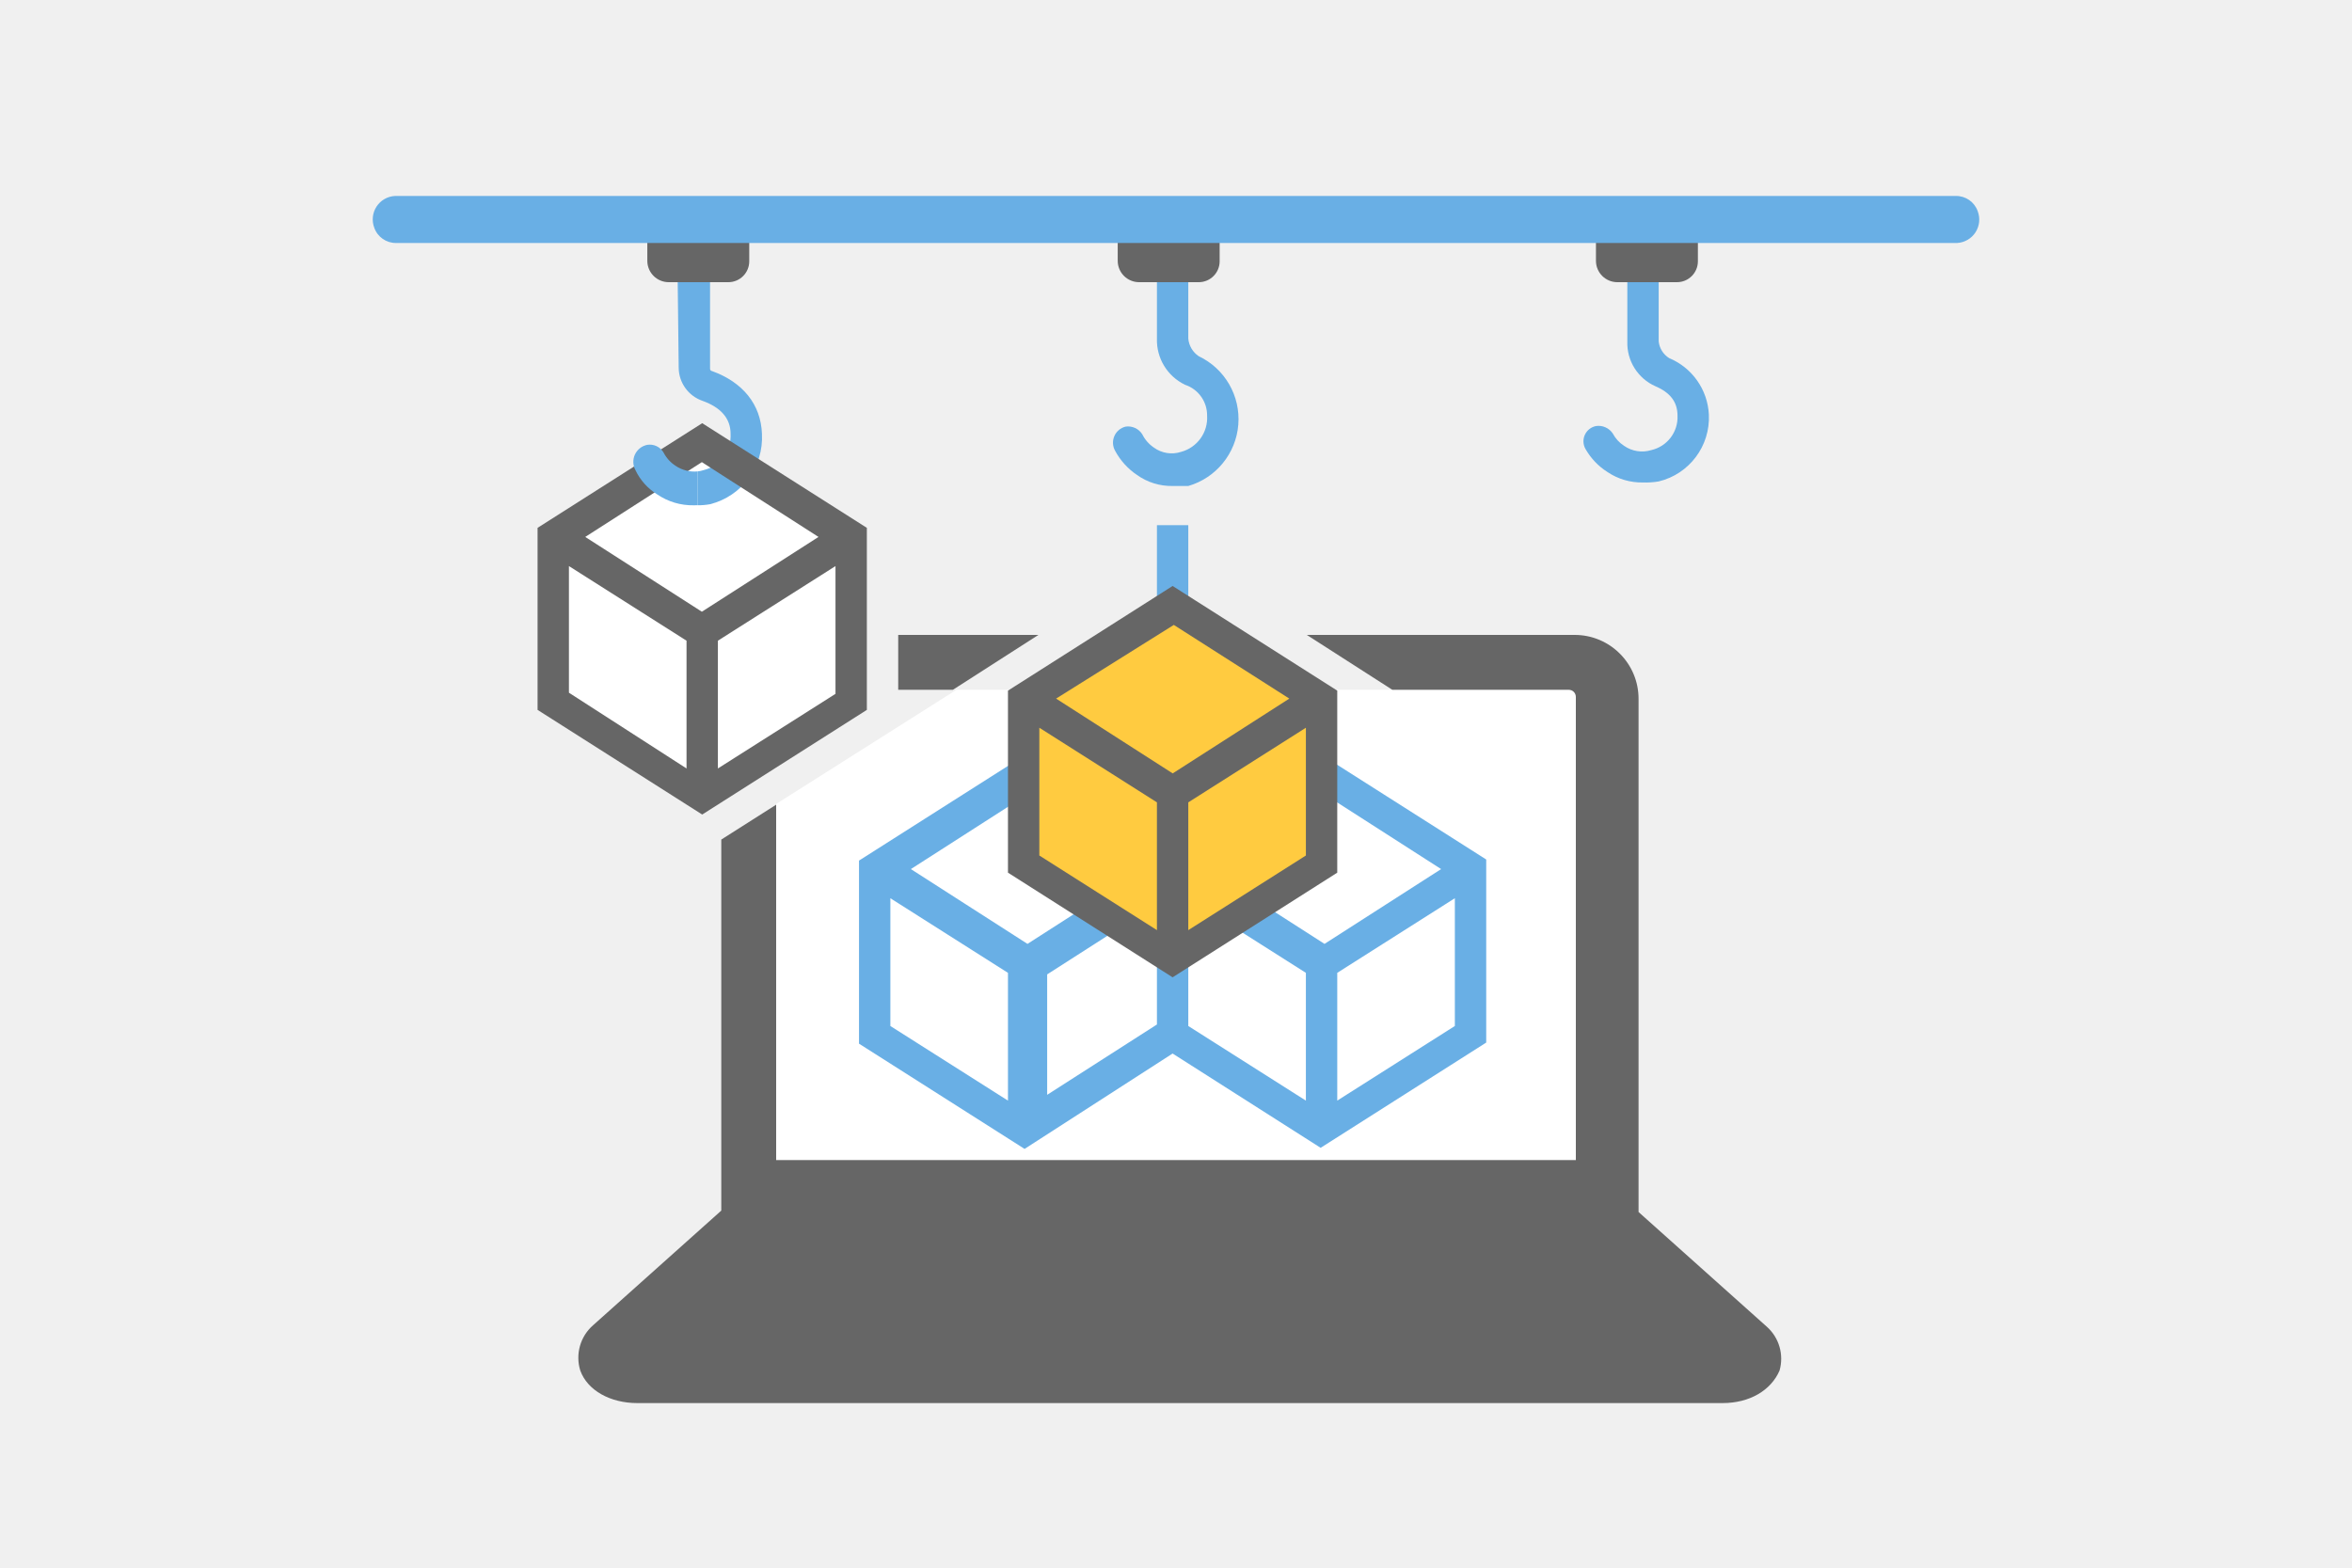
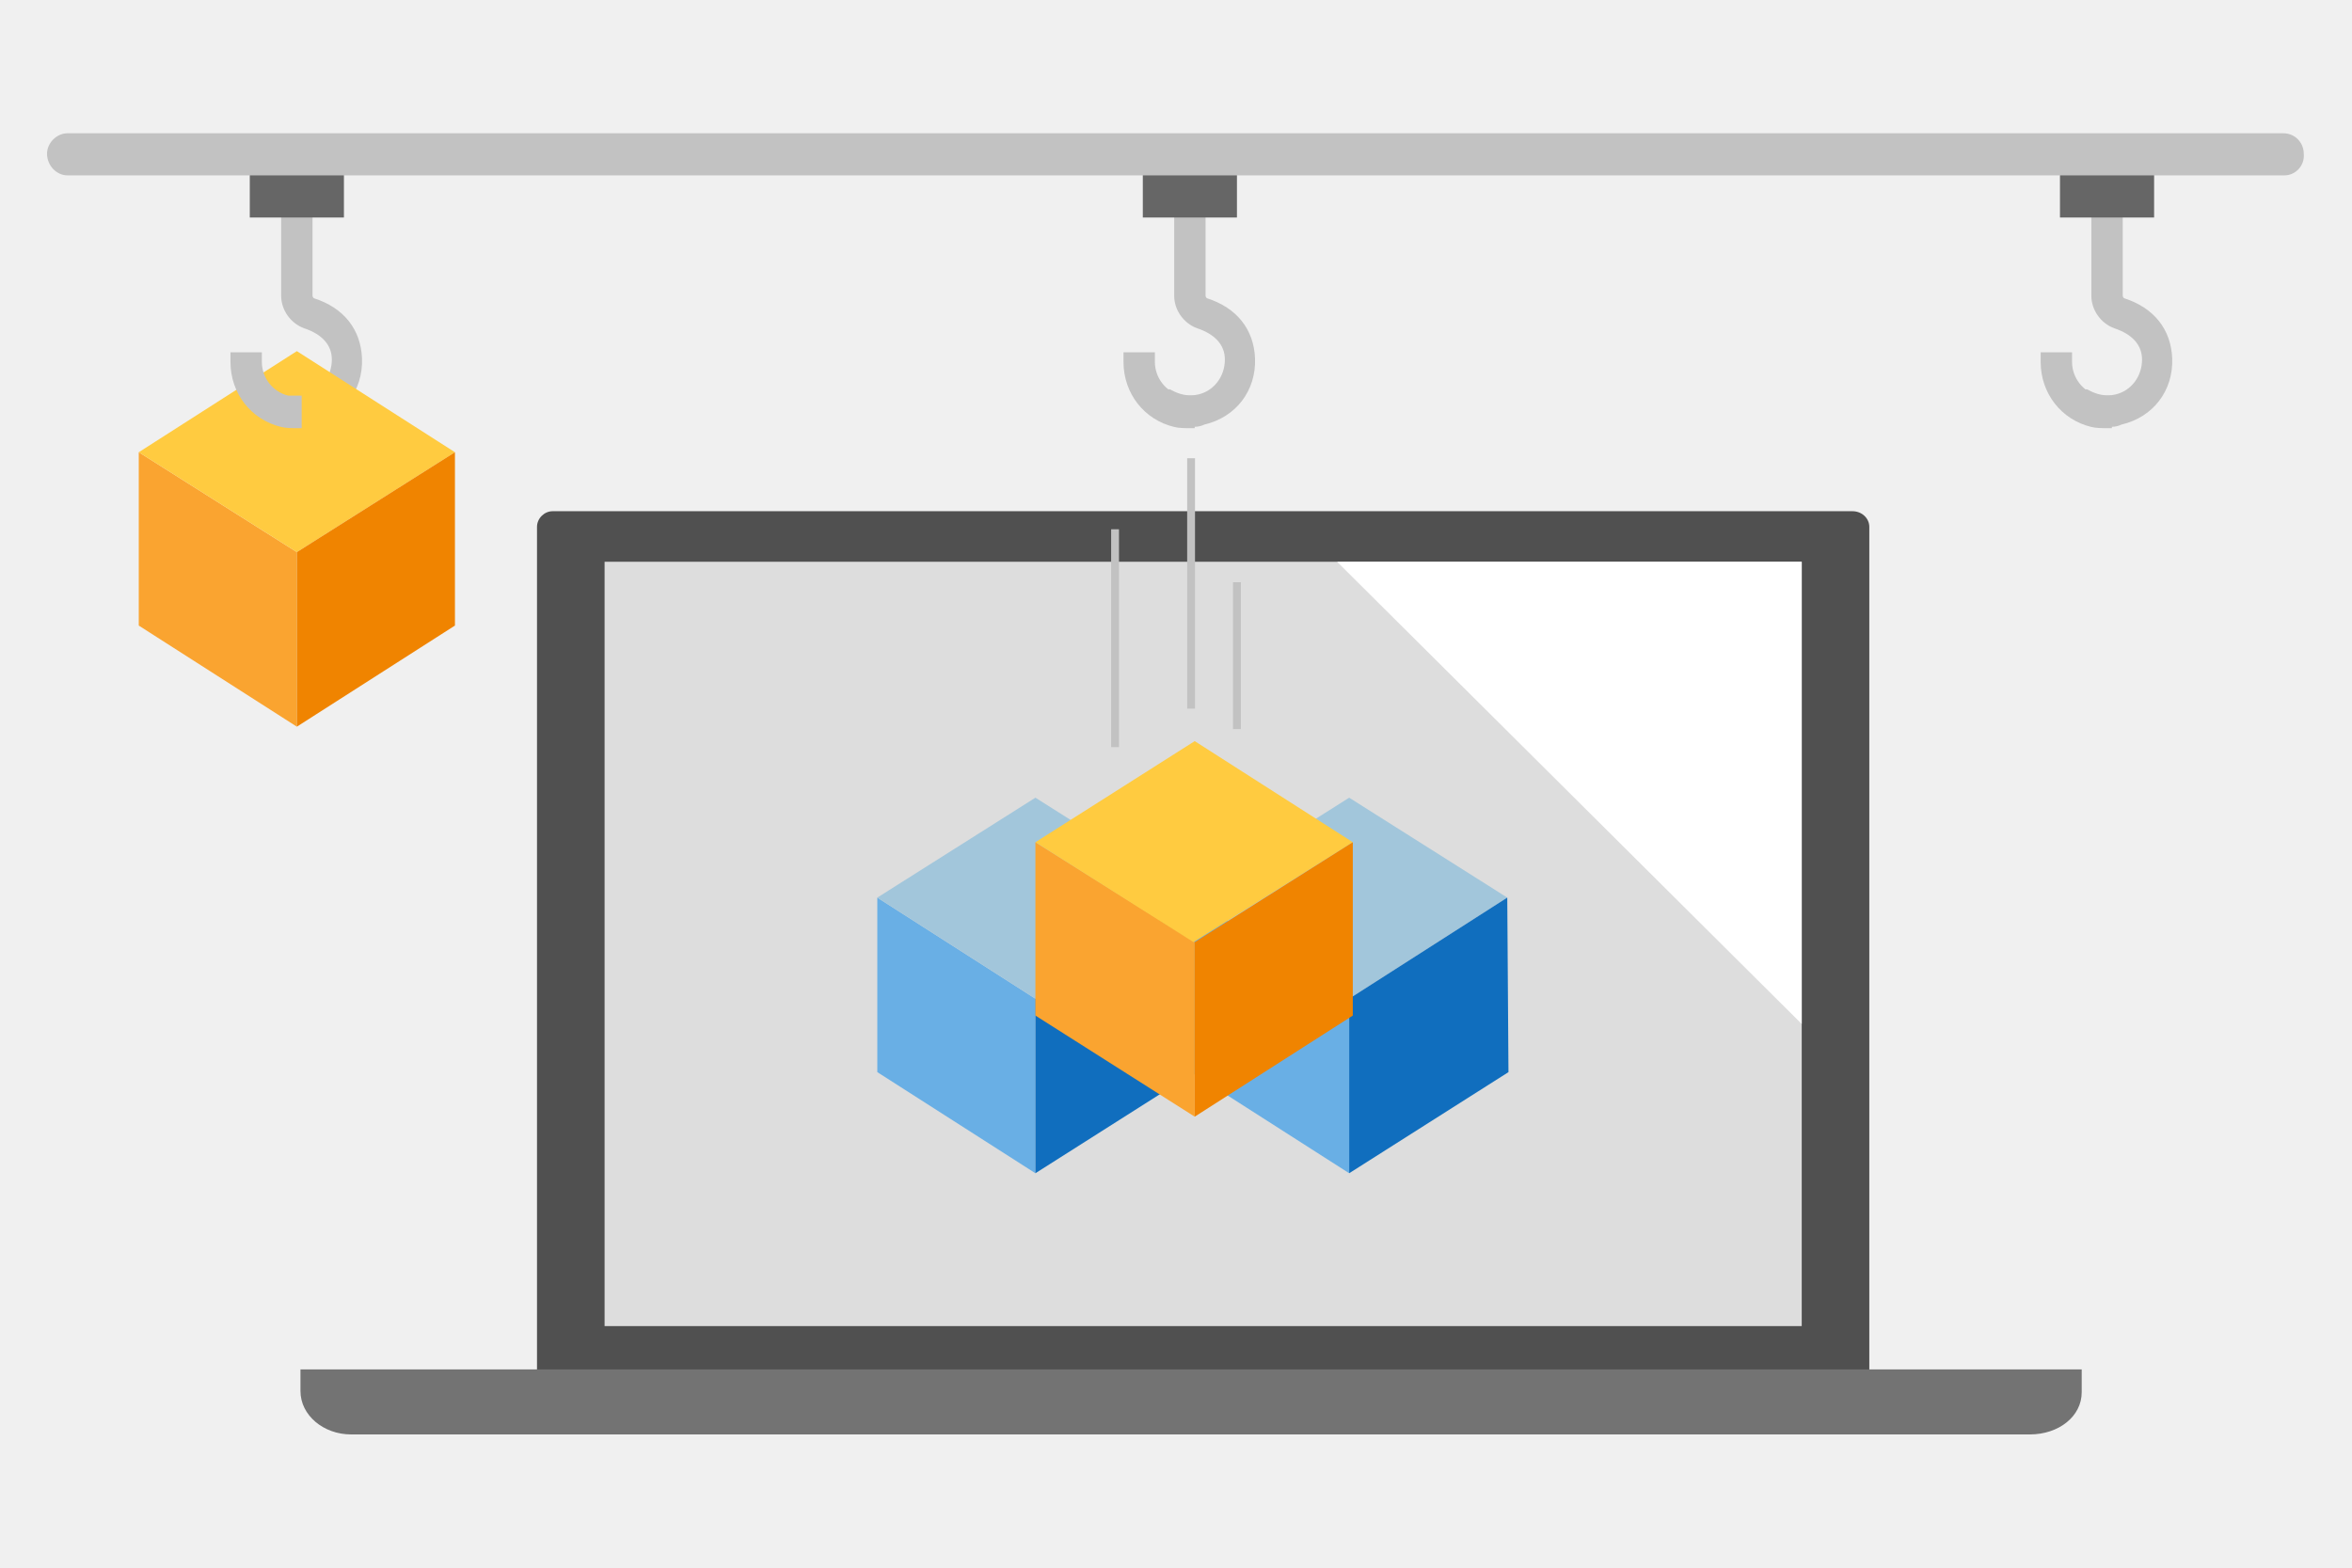
- <svg xmlns="http://www.w3.org/2000/svg" viewBox="0 0 300 200">
-   <path d="M89.341,56.506,70,68.839V89.862l19.761,11.212L107,89.862V68.139Z" fill="#fff" />
-   <polygon points="122 88 99 102.567 99 148 201 148 201 88 122 88" fill="#fff" />
-   <path d="M151.568,67h-4V78h4Z" fill="#69afe5" />
-   <path d="M168.449,96.224l-18.881,12.168L130.687,96.364l-21.119,13.427v23.356l21.119,13.427,18.881-12.168,18.881,12.028,21.119-13.427V109.651Zm15.368,14.651-14.874,9.542-14.874-9.542,14.874-9.542Zm-13.249,29.536v-16.3l15-9.519v16.3Zm-19-25.817,15,9.519v16.3l-15-9.519Zm-4,.744V130.7l-14,8.971V124.309Zm-1.637-4.463-14.874,9.542-14.874-9.542,14.874-9.542Zm-17.363,13.238v16.3l-15-9.519v-16.3Z" fill="#69afe5" />
-   <path d="M90.844,47.348a.3.3,0,0,1-.276-.281V35H86.43l.138,11.927a4.506,4.506,0,0,0,3.035,4.21c2.344.842,3.585,2.245,3.585,4.209a4.522,4.522,0,0,1-3.448,4.631,3.722,3.722,0,0,1-.74.163v4.318a8.226,8.226,0,0,0,1.568-.132,8.781,8.781,0,0,0,6.62-8.98C97.051,51.558,94.706,48.751,90.844,47.348Z" fill="#69afe5" />
-   <path d="M95.568,33.334A2.667,2.667,0,0,1,92.9,36h-7.59a2.728,2.728,0,0,1-2.744-2.714V28.714A2.728,2.728,0,0,1,85.312,26h7.512a2.728,2.728,0,0,1,2.744,2.714Z" fill="#666" />
-   <path d="M149.568,62a7.57,7.57,0,0,1-4.533-1.4,8.661,8.661,0,0,1-2.8-3.087,2.11,2.11,0,0,1,1.333-3.087,2.145,2.145,0,0,1,2.133.982,4.38,4.38,0,0,0,1.467,1.684,3.854,3.854,0,0,0,3.467.561,4.5,4.5,0,0,0,3.333-4.63,4.1,4.1,0,0,0-2.8-3.929,6.317,6.317,0,0,1-3.6-5.894V34.786a2.292,2.292,0,0,1,.79-1.8,1.988,1.988,0,0,1,3.21,1.649V43.2a3.031,3.031,0,0,0,1.333,2.245A8.882,8.882,0,0,1,151.568,62Z" fill="#69afe5" />
-   <path d="M155.568,33.334A2.667,2.667,0,0,1,152.9,36h-7.59a2.728,2.728,0,0,1-2.744-2.714V28.714A2.728,2.728,0,0,1,145.312,26h7.512a2.728,2.728,0,0,1,2.744,2.714Z" fill="#666" />
-   <path d="M209.568,61.553a7.844,7.844,0,0,1-4.533-1.334,8.4,8.4,0,0,1-2.8-2.933,1.982,1.982,0,0,1,1.333-2.933,2.19,2.19,0,0,1,2.133.933,4.234,4.234,0,0,0,1.467,1.6,4.014,4.014,0,0,0,3.467.533,4.308,4.308,0,0,0,3.333-4.4c0-1.734-.933-2.934-2.8-3.734a6.032,6.032,0,0,1-3.6-5.733V35.664a2.252,2.252,0,0,1,1.107-2.016,2,2,0,0,1,2.893,1.772v8.133a2.861,2.861,0,0,0,1.333,2.133,8.24,8.24,0,0,1,5.067,7.2,8.367,8.367,0,0,1-6.4,8.534A10.116,10.116,0,0,1,209.568,61.553Z" fill="#69afe5" />
-   <path d="M216.568,33.334A2.667,2.667,0,0,1,213.9,36h-7.59a2.728,2.728,0,0,1-2.744-2.714V28.714A2.728,2.728,0,0,1,206.312,26h7.512a2.728,2.728,0,0,1,2.744,2.714Z" fill="#666" />
-   <path d="M249.626,31H50.524a2.91,2.91,0,0,1-2.785-1.945A2.992,2.992,0,0,1,50.375,25h199.1a2.909,2.909,0,0,1,2.784,1.945A2.991,2.991,0,0,1,249.626,31Z" fill="#69afe5" />
-   <polygon points="132.452 81 114.568 81 114.568 88 121.543 88 132.452 81" fill="#666" />
-   <path d="M225.351,169.25,209,154.625V89.152A8.152,8.152,0,0,0,200.848,81H166.685l10.908,7h22.5a.907.907,0,0,1,.907.907V148H99V102.66l-7,4.45v47.334L75.649,169.069a5.508,5.508,0,0,0-1.635,5.778c.908,2.528,3.815,4.153,7.267,4.153H219.719c3.452,0,6.177-1.625,7.266-4.153A5.469,5.469,0,0,0,225.351,169.25Z" fill="#666" />
-   <path d="M89.568,53.989l-21,13.351V90.565l21,13.351,21-13.351V67.34ZM104.4,68.5,89.523,78.041,74.649,68.5l14.874-9.542ZM72.568,88.372V72.218l15,9.519v16.3Zm34-16.154v16.3l-15,9.519v-16.3Z" fill="#666" />
-   <path d="M149.909,77.506,130.568,89.839v21.023l19.761,11.212,17.239-11.212V89.139Z" fill="#ffcb40" />
-   <path d="M149.568,74.756l-21,13.351v23.225l21,13.351,21-13.351V88.107Zm14.885,14.369L149.58,98.667l-14.874-9.542,15.014-9.4Zm-31.885,20.017v-16.3l15,9.52v16.3Zm34-16.3v16.3l-15,9.52v-16.3Z" fill="#666" />
-   <path d="M89,60.14a4.3,4.3,0,0,1-2.846-.725,4.429,4.429,0,0,1-1.517-1.684,2.041,2.041,0,0,0-2.069-.982,2.209,2.209,0,0,0-1.517,3.228,7.323,7.323,0,0,0,2.759,3.086,8.012,8.012,0,0,0,4.689,1.4c.167,0,.334-.007.5-.009Z" fill="#69afe5" />
+ <svg xmlns="http://www.w3.org/2000/svg" width="300" height="200" viewBox="0 0 300 200" fill="none">
+   <path d="M151.77 54.469C150.077 54.469 148.538 54.008 147.152 53.087C146.075 52.319 148.692 49.248 149.307 49.709C150.385 50.323 151.616 50.63 152.848 50.323C154.849 49.862 156.234 48.019 156.234 45.87C156.234 44.027 155.003 42.645 152.694 41.877C151.001 41.263 149.769 39.574 149.769 37.731V26.214H153.771V37.731C153.771 37.884 153.925 38.038 153.925 38.038C157.773 39.266 159.928 42.031 160.082 45.716C160.236 49.862 157.619 53.24 153.617 54.162C153.002 54.469 152.386 54.469 151.77 54.469Z" fill="#C2C2C2" />
+   <path d="M238.432 67.215V177.932C238.432 179.007 237.508 179.929 236.431 179.929H70.496C69.418 179.929 68.495 179.007 68.495 177.932V67.215C68.495 66.14 69.418 65.218 70.496 65.218H236.277C237.508 65.218 238.432 66.14 238.432 67.215Z" fill="#505050" />
+   <path d="M229.812 71.668H77.115V169.179H229.812V71.668Z" fill="#DDDDDD" />
+   <path d="M44.79 183H258.904C262.599 183 265.523 180.697 265.523 177.625V174.708H38.325V177.472C38.325 180.543 41.25 183 44.79 183Z" fill="#737373" />
+   <path d="M229.812 130.636V71.668H170.549L229.812 130.636Z" fill="white" />
+   <path d="M37.863 54.469C36.17 54.469 34.631 54.008 33.245 53.087C32.168 52.319 34.785 49.248 35.4 49.709C36.478 50.323 37.709 50.63 38.941 50.323C40.942 49.862 42.327 48.019 42.327 45.87C42.327 44.027 41.096 42.645 38.787 41.877C37.093 41.263 35.862 39.574 35.862 37.731V26.214H39.864V37.731C39.864 37.884 40.018 38.038 40.018 38.038C43.866 39.266 46.021 42.031 46.175 45.716C46.329 49.862 43.712 53.24 39.71 54.162C39.095 54.469 38.479 54.469 37.863 54.469Z" fill="#C2C2C2" />
+   <path d="M43.867 18.382H31.86V27.749H43.867V18.382Z" fill="#666666" />
+   <path d="M157.774 18.382H145.767V27.749H157.774V18.382Z" fill="#666666" />
+   <path d="M268.756 54.469C267.063 54.469 265.523 54.008 264.138 53.087C263.06 52.319 265.677 49.248 266.293 49.709C267.37 50.323 268.602 50.63 269.833 50.323C271.834 49.862 273.22 48.019 273.22 45.87C273.22 44.027 271.988 42.645 269.679 41.877C267.986 41.263 266.755 39.574 266.755 37.731V26.214H270.757V37.731C270.757 37.884 270.911 38.038 270.911 38.038C274.759 39.266 276.914 42.031 277.068 45.716C277.222 49.862 274.605 53.24 270.603 54.162C269.987 54.469 269.371 54.469 268.756 54.469Z" fill="#C2C2C2" />
+   <path d="M274.759 18.382H262.752V27.749H274.759V18.382Z" fill="#666666" />
+   <path d="M269.371 50.476C268.91 50.476 268.294 50.476 267.678 50.476C265.677 50.016 264.292 48.173 264.292 46.177V44.948H260.29V46.177C260.29 50.169 262.906 53.548 266.755 54.469C267.37 54.623 268.14 54.623 268.756 54.623C268.91 54.623 269.063 54.623 269.371 54.623V50.476Z" fill="#C2C2C2" />
+   <path d="M152.386 50.476C151.924 50.476 151.308 50.476 150.693 50.476C148.692 50.016 147.306 48.173 147.306 46.177V44.948H143.304V46.177C143.304 50.169 145.921 53.548 149.769 54.469C150.385 54.623 151.155 54.623 151.77 54.623C151.924 54.623 152.078 54.623 152.386 54.623V50.476Z" fill="#C2C2C2" />
+   <path d="M111.903 114.512V136.778L132.067 149.677V127.411L111.903 114.512Z" fill="#69AFE5" />
+   <path d="M111.903 114.512L132.067 101.766L152.232 114.512L132.067 127.411L111.903 114.512Z" fill="#A2C6DB" />
+   <path d="M152.232 114.512L152.386 136.778L132.068 149.677V127.411L152.232 114.512Z" fill="#106EBE" />
+   <path d="M151.924 114.512V136.778L172.089 149.677V127.411L151.924 114.512Z" fill="#69AFE5" />
+   <path d="M151.924 114.512L172.089 101.766L192.253 114.512L172.089 127.411L151.924 114.512Z" fill="#A2C6DB" />
+   <path d="M192.253 114.512L192.407 136.778L172.089 149.677V127.411L192.253 114.512Z" fill="#106EBE" />
+   <path d="M132.067 107.448V129.561L152.386 142.46V120.193L132.067 107.448Z" fill="#FAA430" />
+   <path d="M132.067 107.448L152.386 94.549L172.551 107.448L152.232 120.193L132.067 107.448Z" fill="#FFCB40" />
+   <path d="M172.551 107.448V129.561L152.386 142.46V120.193L172.551 107.448Z" fill="#F08400" />
+   <path d="M151.924 90.402V58.462" stroke="#C2C2C2" stroke-miterlimit="10" />
+   <path d="M157.773 93.013V74.278" stroke="#C2C2C2" stroke-miterlimit="10" />
+   <path d="M142.227 95.316V67.522" stroke="#C2C2C2" stroke-miterlimit="10" />
+   <path d="M291.383 22.375H8.617C7.231 22.375 6 21.146 6 19.61C6 18.229 7.231 17 8.617 17H291.229C292.769 17 293.846 18.229 293.846 19.61C294 21.146 292.769 22.375 291.383 22.375Z" fill="#C2C2C2" />
+   <path d="M17.699 57.694V79.807L37.863 92.706V70.439L17.699 57.694Z" fill="#FAA430" />
+   <path d="M17.699 57.694L37.863 44.795L58.028 57.694L37.863 70.439L17.699 57.694Z" fill="#FFCB40" />
+   <path d="M58.028 57.694V79.807L37.864 92.706V70.439L58.028 57.694Z" fill="#F08400" />
+   <path d="M38.479 50.476C38.017 50.476 37.401 50.476 36.785 50.476C34.785 50.016 33.399 48.173 33.399 46.177V44.948H29.397V46.177C29.397 50.169 32.014 53.548 35.862 54.469C36.478 54.623 37.247 54.623 37.863 54.623C38.017 54.623 38.171 54.623 38.479 54.623V50.476Z" fill="#C2C2C2" />
</svg>
